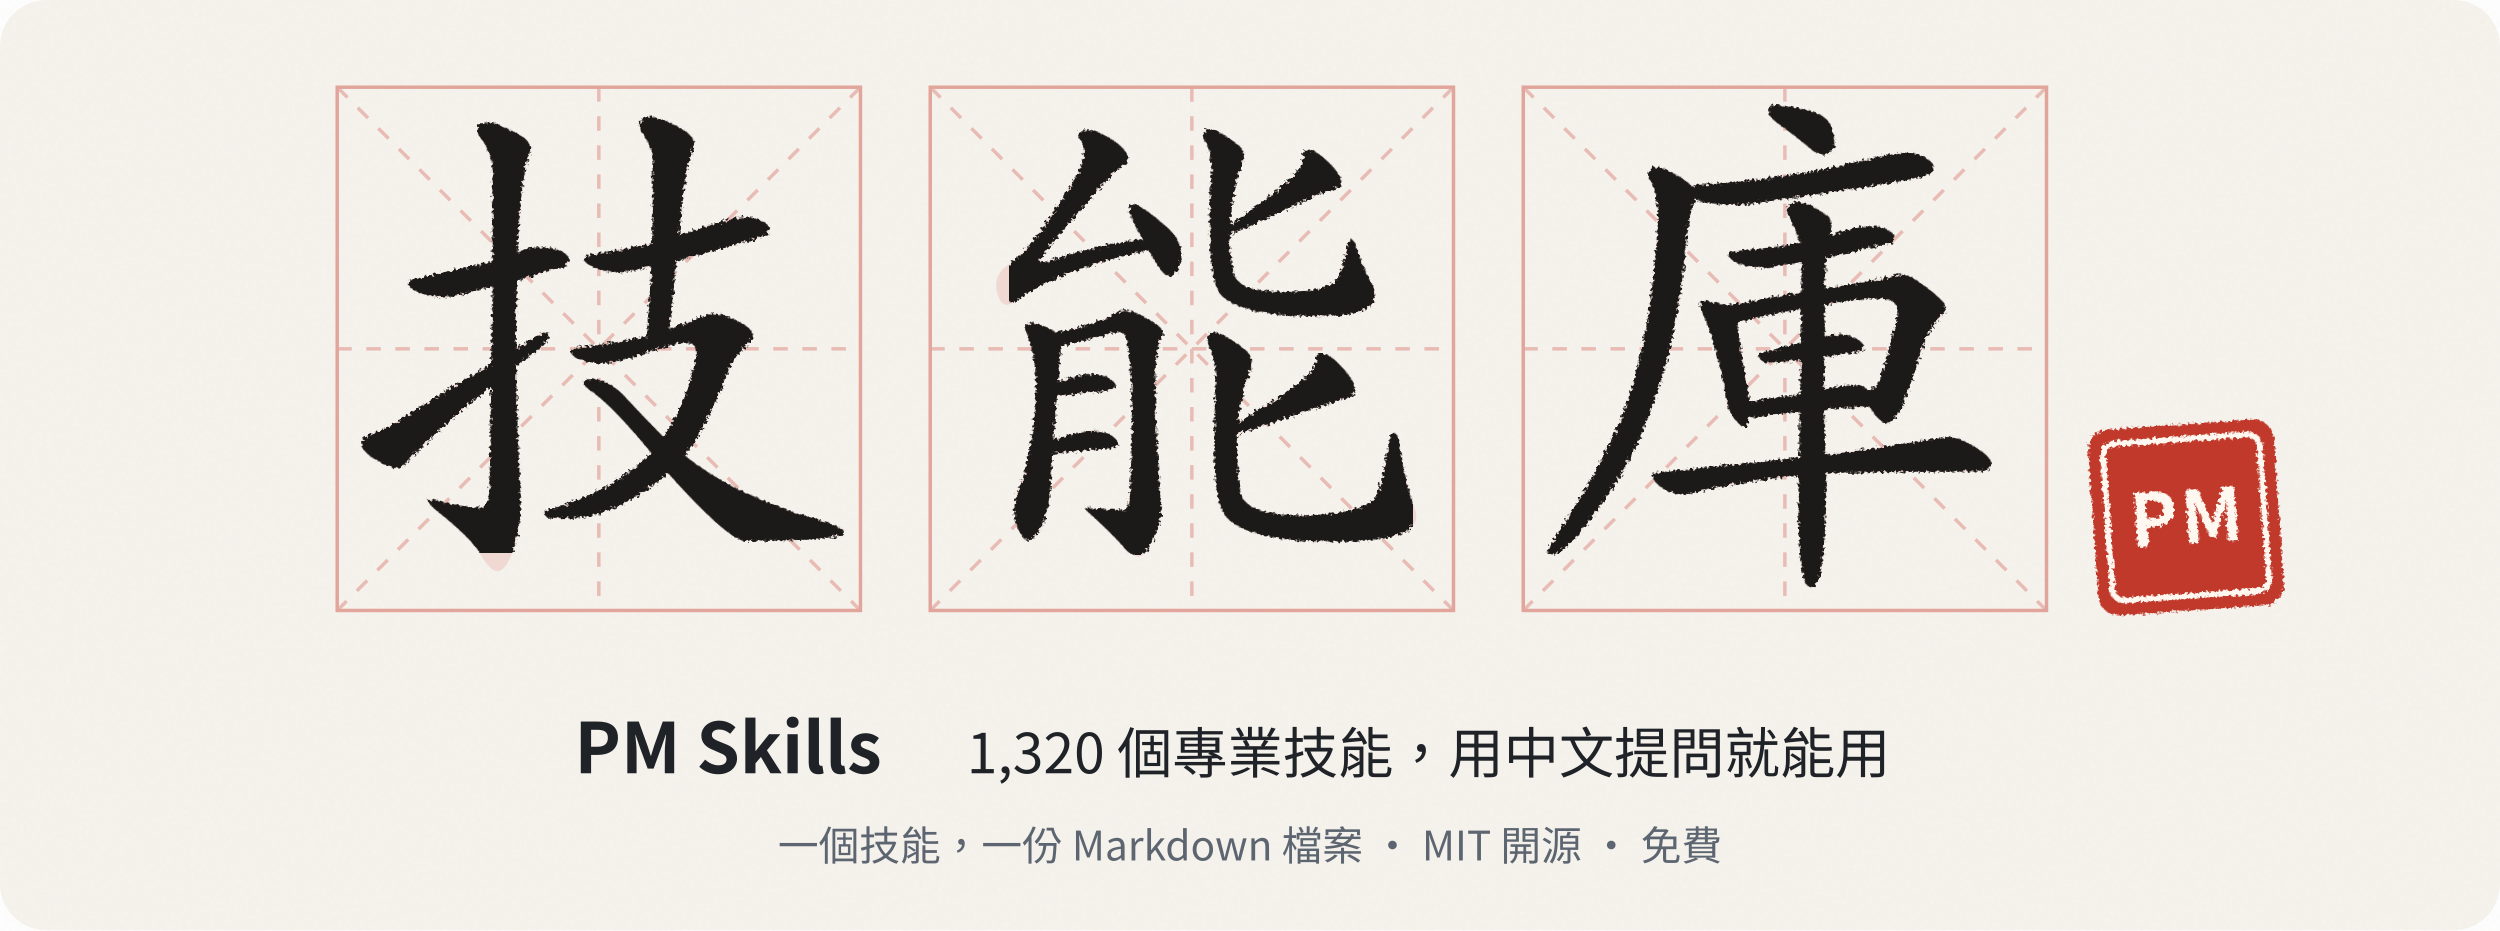
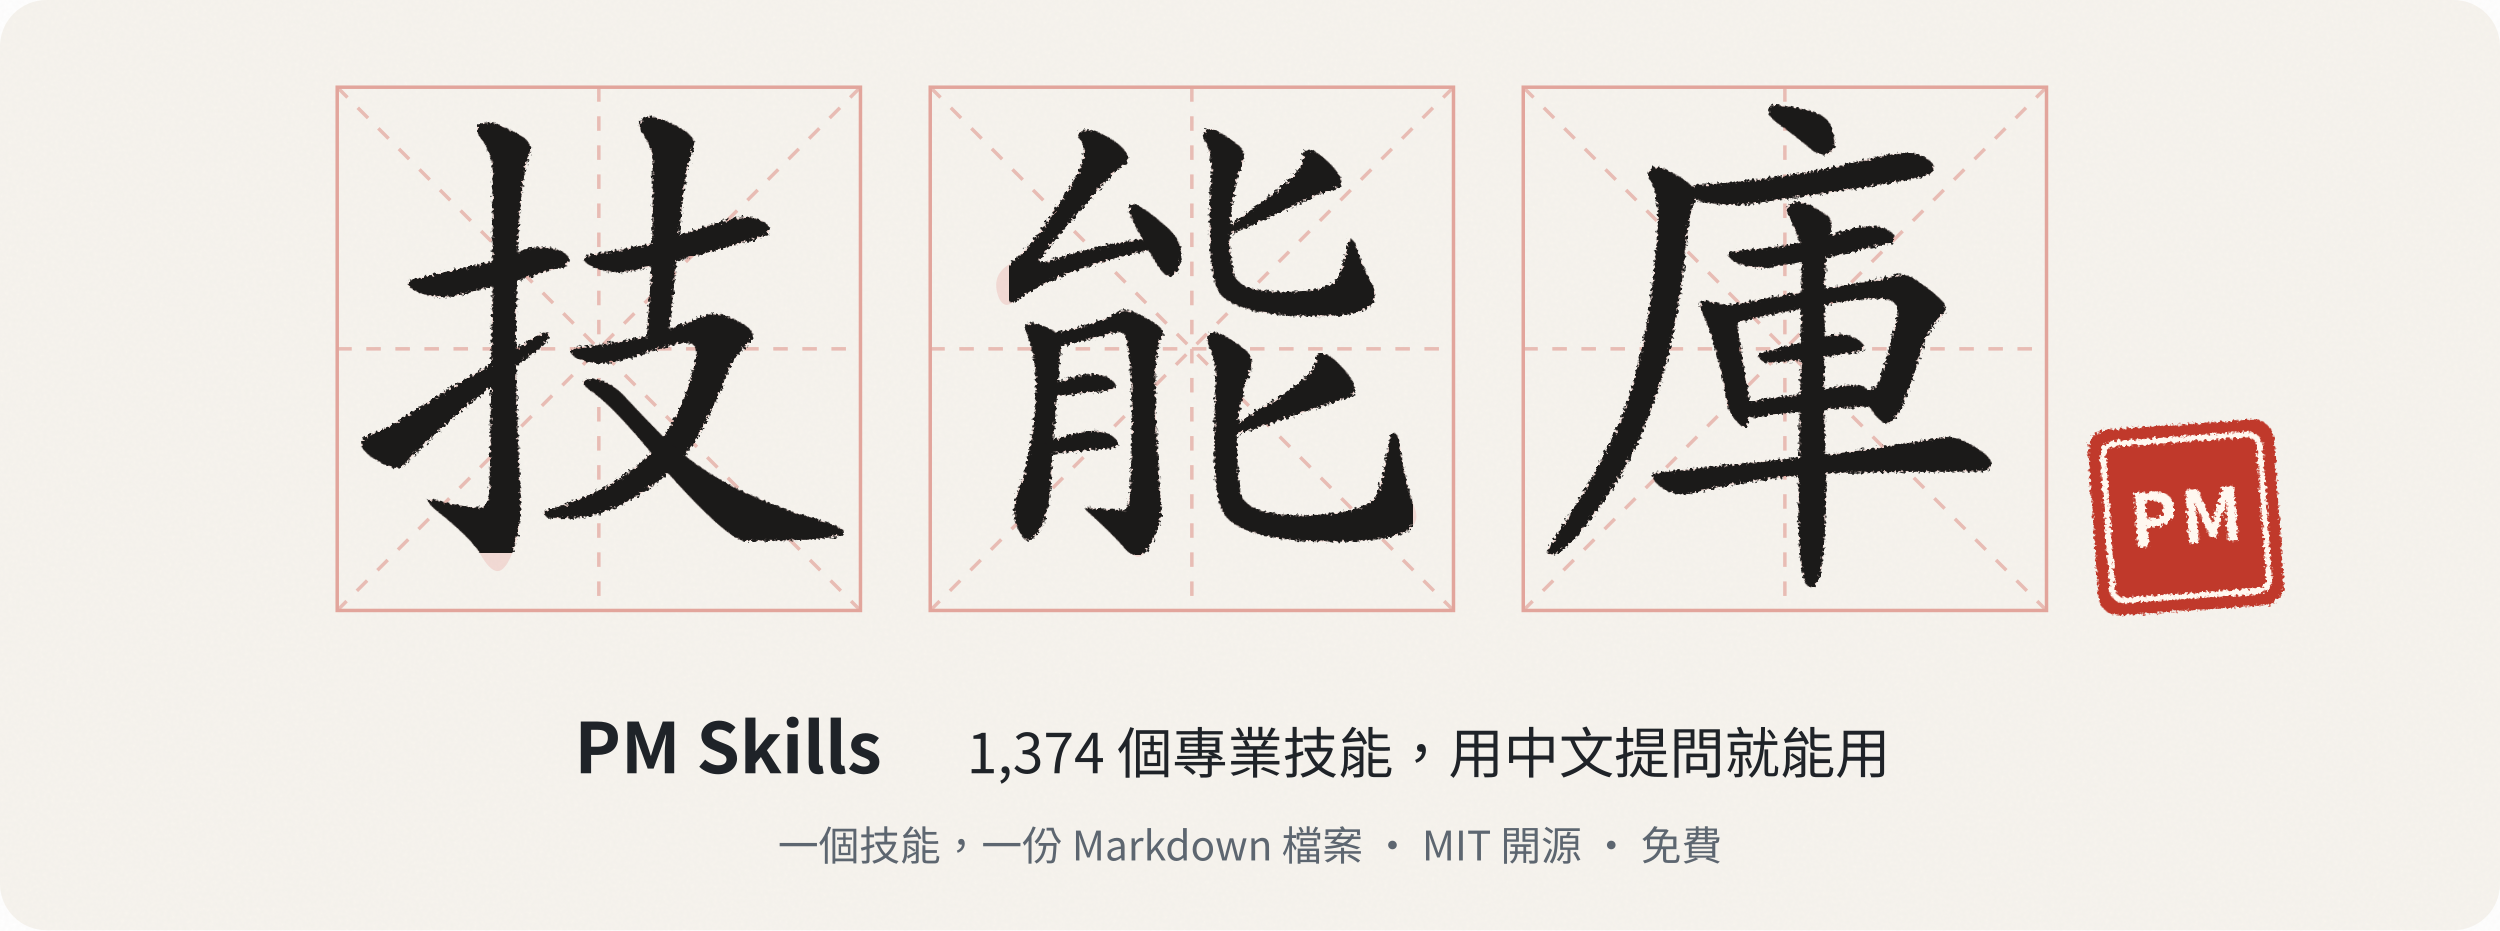
- <svg xmlns="http://www.w3.org/2000/svg" width="860" height="320" viewBox="0 0 860 320" role="img" aria-label="書法動畫：「技能庫」三個字一筆一畫寫出來，最後蓋上 PM 印章。PM Skills，1,320 個專業技能，用中文提問就能用">
+ <svg xmlns="http://www.w3.org/2000/svg" width="860" height="320" viewBox="0 0 860 320" role="img" aria-label="書法動畫：「技能庫」三個字一筆一畫寫出來，最後蓋上 PM 印章。PM Skills，1,374 個專業技能，用中文提問就能用">
  <style>
text{font-family:"PingFang TC","Noto Sans CJK TC","Microsoft JhengHei",sans-serif}
@keyframes k0{0%,2.86%{stroke-dashoffset:302;opacity:0}2.93%{opacity:1}4.00%,91.43%{stroke-dashoffset:0;opacity:1}96.43%,100%{stroke-dashoffset:0;opacity:0}}.k0{animation:k0 14s infinite;stroke-dasharray:298 898;stroke-dashoffset:0}
@keyframes k1{0%,4.43%{stroke-dashoffset:946;opacity:0}4.50%{opacity:1}7.23%,91.43%{stroke-dashoffset:0;opacity:1}96.43%,100%{stroke-dashoffset:0;opacity:0}}.k1{animation:k1 14s infinite;stroke-dasharray:942 1542;stroke-dashoffset:0}
@keyframes k2{0%,7.66%{stroke-dashoffset:420;opacity:0}7.73%{opacity:1}8.90%,91.43%{stroke-dashoffset:0;opacity:1}96.43%,100%{stroke-dashoffset:0;opacity:0}}.k2{animation:k2 14s infinite;stroke-dasharray:416 1016;stroke-dashoffset:0}
@keyframes k3{0%,9.33%{stroke-dashoffset:349;opacity:0}9.40%{opacity:1}10.47%,91.43%{stroke-dashoffset:0;opacity:1}96.43%,100%{stroke-dashoffset:0;opacity:0}}.k3{animation:k3 14s infinite;stroke-dasharray:345 945;stroke-dashoffset:0}
@keyframes k4{0%,10.90%{stroke-dashoffset:436;opacity:0}10.97%{opacity:1}12.18%,91.43%{stroke-dashoffset:0;opacity:1}96.43%,100%{stroke-dashoffset:0;opacity:0}}.k4{animation:k4 14s infinite;stroke-dasharray:432 1032;stroke-dashoffset:0}
@keyframes k5{0%,12.61%{stroke-dashoffset:806;opacity:0}12.68%{opacity:1}15.00%,91.43%{stroke-dashoffset:0;opacity:1}96.43%,100%{stroke-dashoffset:0;opacity:0}}.k5{animation:k5 14s infinite;stroke-dasharray:802 1402;stroke-dashoffset:0}
@keyframes k6{0%,15.43%{stroke-dashoffset:606;opacity:0}15.50%{opacity:1}17.22%,91.43%{stroke-dashoffset:0;opacity:1}96.43%,100%{stroke-dashoffset:0;opacity:0}}.k6{animation:k6 14s infinite;stroke-dasharray:602 1202;stroke-dashoffset:0}
@keyframes k7{0%,19.43%{stroke-dashoffset:570;opacity:0}19.51%{opacity:1}21.12%,91.43%{stroke-dashoffset:0;opacity:1}96.43%,100%{stroke-dashoffset:0;opacity:0}}.k7{animation:k7 14s infinite;stroke-dasharray:566 1166;stroke-dashoffset:0}
@keyframes k8{0%,21.55%{stroke-dashoffset:143;opacity:0}21.62%{opacity:1}22.69%,91.43%{stroke-dashoffset:0;opacity:1}96.43%,100%{stroke-dashoffset:0;opacity:0}}.k8{animation:k8 14s infinite;stroke-dasharray:139 739;stroke-dashoffset:0}
@keyframes k9{0%,23.12%{stroke-dashoffset:422;opacity:0}23.19%{opacity:1}24.36%,91.43%{stroke-dashoffset:0;opacity:1}96.43%,100%{stroke-dashoffset:0;opacity:0}}.k9{animation:k9 14s infinite;stroke-dasharray:418 1018;stroke-dashoffset:0}
@keyframes k10{0%,24.79%{stroke-dashoffset:658;opacity:0}24.86%{opacity:1}26.74%,91.43%{stroke-dashoffset:0;opacity:1}96.43%,100%{stroke-dashoffset:0;opacity:0}}.k10{animation:k10 14s infinite;stroke-dasharray:654 1254;stroke-dashoffset:0}
@keyframes k11{0%,27.17%{stroke-dashoffset:109;opacity:0}27.24%{opacity:1}28.31%,91.43%{stroke-dashoffset:0;opacity:1}96.43%,100%{stroke-dashoffset:0;opacity:0}}.k11{animation:k11 14s infinite;stroke-dasharray:105 705;stroke-dashoffset:0}
@keyframes k12{0%,28.74%{stroke-dashoffset:122;opacity:0}28.81%{opacity:1}29.88%,91.43%{stroke-dashoffset:0;opacity:1}96.43%,100%{stroke-dashoffset:0;opacity:0}}.k12{animation:k12 14s infinite;stroke-dasharray:118 718;stroke-dashoffset:0}
@keyframes k13{0%,30.31%{stroke-dashoffset:250;opacity:0}30.38%{opacity:1}31.45%,91.43%{stroke-dashoffset:0;opacity:1}96.43%,100%{stroke-dashoffset:0;opacity:0}}.k13{animation:k13 14s infinite;stroke-dasharray:246 846;stroke-dashoffset:0}
@keyframes k14{0%,31.88%{stroke-dashoffset:667;opacity:0}31.95%{opacity:1}33.85%,91.43%{stroke-dashoffset:0;opacity:1}96.43%,100%{stroke-dashoffset:0;opacity:0}}.k14{animation:k14 14s infinite;stroke-dasharray:663 1263;stroke-dashoffset:0}
@keyframes k15{0%,34.28%{stroke-dashoffset:252;opacity:0}34.35%{opacity:1}35.43%,91.43%{stroke-dashoffset:0;opacity:1}96.43%,100%{stroke-dashoffset:0;opacity:0}}.k15{animation:k15 14s infinite;stroke-dasharray:248 848;stroke-dashoffset:0}
@keyframes k16{0%,35.85%{stroke-dashoffset:817;opacity:0}35.93%{opacity:1}38.27%,91.43%{stroke-dashoffset:0;opacity:1}96.43%,100%{stroke-dashoffset:0;opacity:0}}.k16{animation:k16 14s infinite;stroke-dasharray:813 1413;stroke-dashoffset:0}
@keyframes k17{0%,40.49%{stroke-dashoffset:128;opacity:0}40.56%{opacity:1}41.63%,91.43%{stroke-dashoffset:0;opacity:1}96.43%,100%{stroke-dashoffset:0;opacity:0}}.k17{animation:k17 14s infinite;stroke-dasharray:124 724;stroke-dashoffset:0}
@keyframes k18{0%,42.06%{stroke-dashoffset:464;opacity:0}42.13%{opacity:1}43.43%,91.43%{stroke-dashoffset:0;opacity:1}96.43%,100%{stroke-dashoffset:0;opacity:0}}.k18{animation:k18 14s infinite;stroke-dasharray:460 1060;stroke-dashoffset:0}
@keyframes k19{0%,43.86%{stroke-dashoffset:810;opacity:0}43.93%{opacity:1}46.26%,91.43%{stroke-dashoffset:0;opacity:1}96.43%,100%{stroke-dashoffset:0;opacity:0}}.k19{animation:k19 14s infinite;stroke-dasharray:806 1406;stroke-dashoffset:0}
@keyframes k20{0%,46.68%{stroke-dashoffset:315;opacity:0}46.76%{opacity:1}47.83%,91.43%{stroke-dashoffset:0;opacity:1}96.43%,100%{stroke-dashoffset:0;opacity:0}}.k20{animation:k20 14s infinite;stroke-dasharray:311 911;stroke-dashoffset:0}
@keyframes k21{0%,48.26%{stroke-dashoffset:245;opacity:0}48.33%{opacity:1}49.40%,91.43%{stroke-dashoffset:0;opacity:1}96.43%,100%{stroke-dashoffset:0;opacity:0}}.k21{animation:k21 14s infinite;stroke-dasharray:241 841;stroke-dashoffset:0}
@keyframes k22{0%,49.83%{stroke-dashoffset:621;opacity:0}49.90%{opacity:1}51.66%,91.43%{stroke-dashoffset:0;opacity:1}96.43%,100%{stroke-dashoffset:0;opacity:0}}.k22{animation:k22 14s infinite;stroke-dasharray:617 1217;stroke-dashoffset:0}
@keyframes k23{0%,52.09%{stroke-dashoffset:194;opacity:0}52.16%{opacity:1}53.24%,91.43%{stroke-dashoffset:0;opacity:1}96.43%,100%{stroke-dashoffset:0;opacity:0}}.k23{animation:k23 14s infinite;stroke-dasharray:190 790;stroke-dashoffset:0}
@keyframes k24{0%,53.66%{stroke-dashoffset:234;opacity:0}53.74%{opacity:1}54.81%,91.43%{stroke-dashoffset:0;opacity:1}96.43%,100%{stroke-dashoffset:0;opacity:0}}.k24{animation:k24 14s infinite;stroke-dasharray:230 830;stroke-dashoffset:0}
@keyframes k25{0%,55.24%{stroke-dashoffset:651;opacity:0}55.31%{opacity:1}57.16%,91.43%{stroke-dashoffset:0;opacity:1}96.43%,100%{stroke-dashoffset:0;opacity:0}}.k25{animation:k25 14s infinite;stroke-dasharray:647 1247;stroke-dashoffset:0}
@keyframes k26{0%,57.59%{stroke-dashoffset:751;opacity:0}57.66%{opacity:1}59.81%,91.43%{stroke-dashoffset:0;opacity:1}96.43%,100%{stroke-dashoffset:0;opacity:0}}.k26{animation:k26 14s infinite;stroke-dasharray:747 1347;stroke-dashoffset:0}
@keyframes seal{0%,63.10%{opacity:0;transform:scale(1.35)}65.60%{opacity:1;transform:scale(.96)}67.03%,91.43%{opacity:1;transform:scale(1)}96.43%,100%{opacity:0;transform:scale(1)}}.seal{animation:seal 14s infinite;transform-box:fill-box;transform-origin:center}
@media (prefers-reduced-motion: reduce){[class]{animation:none!important}}
</style>
  <defs>
    <filter id="brush" x="-5%" y="-5%" width="110%" height="110%">
      <feTurbulence type="fractalNoise" baseFrequency=".9" numOctaves="2" seed="7" result="n" />
      <feDisplacementMap in="SourceGraphic" in2="n" scale="2.2" />
    </filter>
    <filter id="grain">
      <feTurbulence type="fractalNoise" baseFrequency=".75" numOctaves="2" seed="3" />
      <feColorMatrix values="0 0 0 0 .5  0 0 0 0 .45  0 0 0 0 .4  0 0 0 .07 0" />
    </filter>
    <clipPath id="c0">
      <path d="M 352 522 Q 445 549 448 551 Q 457 560 452 568 Q 445 580 414 586 Q 383 590 353 577 L 304 559 Q 163 528 160 526 Q 123 519 150 503 Q 195 479 254 497 Q 276 504 304 510 L 352 522 Z" />
    </clipPath>
    <clipPath id="c1">
      <path d="M 301 315 Q 300 224 298 112 Q 298 87 284 78 Q 280 74 209 87 Q 176 99 179 89 Q 180 82 200 67 Q 263 16 279 -12 Q 298 -46 313 -47 Q 328 -48 342 -13 Q 361 33 359 106 Q 352 230 350 354 L 350 387 Q 349 454 352 522 L 353 577 Q 359 718 374 765 Q 392 795 336 817 Q 302 836 283 829 Q 265 822 281 800 Q 303 772 304 738 Q 305 719 304 559 L 304 510 Q 303 444 301 358 L 301 315 Z" />
    </clipPath>
    <clipPath id="c2">
      <path d="M 301 358 Q 205 303 123 249 Q 87 227 63 220 Q 50 213 47 204 Q 46 194 62 180 Q 83 164 108 156 Q 124 152 135 165 Q 193 228 301 315 L 350 354 Q 365 367 381 378 Q 403 391 412 407 Q 419 422 408 420 Q 395 420 350 387 L 301 358 Z" />
    </clipPath>
    <clipPath id="c3">
      <path d="M 664 560 Q 833 605 840 611 Q 849 620 844 628 Q 837 640 806 646 Q 779 649 669 610 L 616 595 Q 564 583 504 574 Q 467 567 495 551 Q 540 527 604 547 Q 608 548 615 549 L 664 560 Z" />
    </clipPath>
    <clipPath id="c4">
      <path d="M 650 427 Q 657 496 664 560 L 669 610 Q 679 733 698 787 Q 702 797 682 814 Q 646 836 621 841 Q 605 845 596 836 Q 587 829 596 813 Q 618 779 617 755 Q 618 679 616 595 L 615 549 Q 611 485 606 413 C 604 383 647 397 650 427 Z" />
    </clipPath>
    <clipPath id="c5">
      <path d="M 679 180 Q 716 219 765 344 Q 778 375 801 395 Q 822 413 807 427 Q 794 440 759 453 Q 734 462 703 446 Q 678 437 650 427 L 606 413 Q 555 401 479 392 Q 464 391 459 383 Q 455 376 475 367 Q 515 352 568 369 Q 665 400 684 400 Q 709 397 702 371 Q 680 272 638 216 L 614 185 Q 548 113 413 73 Q 397 69 410 59 Q 417 55 462 57 Q 555 64 647 145 L 679 180 Z" />
    </clipPath>
    <clipPath id="c6">
      <path d="M 647 145 Q 761 18 796 12 Q 911 12 957 18 Q 994 22 991 32 Q 988 41 896 67 Q 754 118 682 178 Q 679 179 679 180 L 638 216 Q 604 250 568 289 Q 534 328 501 328 Q 485 329 481 324 Q 480 318 493 308 Q 536 280 614 185 L 647 145 Z" />
    </clipPath>
    <clipPath id="c7">
      <path d="M 415 603 Q 327 591 225 558 Q 209 554 217 566 Q 233 590 282 646 Q 357 733 372 743 Q 381 750 386 757 Q 390 770 371 786 Q 337 813 311 816 Q 298 817 291 811 Q 287 804 295 795 Q 310 774 286 727 Q 208 594 157 555 Q 120 534 132 494 Q 139 473 151 474 Q 157 475 171 484 Q 249 539 400 575 Q 412 578 421 579 Q 422 580 428 580 C 458 585 445 607 415 603 Z" />
    </clipPath>
    <clipPath id="c8">
      <path d="M 428 580 Q 452 535 464 531 Q 473 528 481 537 Q 490 547 491 575 Q 492 596 469 621 Q 412 672 396 671 Q 392 670 389 658 Q 388 652 415 603 L 428 580 Z" />
    </clipPath>
    <clipPath id="c9">
      <path d="M 241 210 Q 244 259 248 296 L 250 322 Q 253 370 256 387 Q 256 391 256 393 C 258 412 258 412 245 420 Q 244 423 240 424 Q 212 439 195 438 Q 182 434 187 423 Q 230 324 181 134 Q 148 64 180 22 Q 186 9 196 14 Q 238 41 238 175 Q 238 179 239 183 L 241 210 Z" />
    </clipPath>
    <clipPath id="c10">
      <path d="M 256 393 Q 262 394 269 397 Q 314 407 359 419 Q 377 423 381 415 Q 402 352 391 105 Q 388 83 382 72 Q 381 72 322 75 Q 303 81 305 72 Q 350 32 376 3 Q 388 -13 402 -18 Q 409 -22 418 -13 Q 454 33 452 81 Q 430 366 450 404 Q 460 420 450 430 Q 431 446 398 460 Q 382 467 368 460 Q 320 433 245 420 C 216 414 227 385 256 393 Z" />
    </clipPath>
    <clipPath id="c11">
      <path d="M 248 296 Q 249 296 254 296 Q 308 303 348 306 Q 369 310 361 321 Q 351 334 329 338 Q 298 342 250 322 C 222 311 218 296 248 296 Z" />
    </clipPath>
    <clipPath id="c12">
      <path d="M 239 183 Q 240 183 245 183 Q 306 190 351 193 Q 373 197 365 209 Q 355 222 331 227 Q 307 231 241 210 C 212 201 209 183 239 183 Z" />
    </clipPath>
    <clipPath id="c13">
      <path d="M 586 611 Q 622 626 744 683 Q 765 693 788 699 Q 810 705 803 723 Q 794 741 773 759 Q 754 777 741 776 Q 728 777 730 764 Q 730 733 658 682 Q 624 657 587 630 C 563 612 558 599 586 611 Z" />
    </clipPath>
    <clipPath id="c14">
      <path d="M 867 511 Q 851 536 835 584 Q 832 597 825 602 Q 818 606 816 587 Q 803 532 794 521 Q 776 500 685 499 Q 637 502 617 510 Q 599 520 596 532 Q 587 556 586 611 L 587 630 Q 593 708 609 744 Q 621 771 603 787 Q 558 821 544 818 Q 531 814 537 797 Q 555 763 549 713 Q 540 530 568 495 Q 583 474 642 461 Q 687 452 759 452 Q 825 452 851 465 Q 879 481 867 511 Z" />
    </clipPath>
    <clipPath id="c15">
      <path d="M 600 221 Q 705 255 812 291 Q 836 295 830 315 Q 823 336 801 357 Q 782 378 768 378 Q 755 381 755 366 Q 752 336 672 286 Q 638 267 603 243 C 578 226 571 212 600 221 Z" />
    </clipPath>
    <clipPath id="c16">
      <path d="M 948 77 Q 930 123 919 201 Q 918 217 910 222 Q 901 226 898 207 Q 882 110 868 94 Q 837 64 726 62 Q 663 63 637 75 Q 613 87 608 103 Q 601 125 600 221 L 603 243 Q 609 307 624 338 Q 637 368 618 385 Q 569 424 552 420 Q 537 414 544 397 Q 563 360 558 304 Q 549 99 575 65 Q 596 32 673 19 Q 728 9 818 11 Q 897 14 930 30 Q 960 46 948 77 Z" />
    </clipPath>
    <clipPath id="c17">
      <path d="M 515 817 Q 539 799 564 778 Q 579 766 594 769 Q 604 770 609 784 Q 612 800 600 828 Q 588 855 506 864 Q 490 867 484 863 Q 480 859 482 846 Q 486 836 515 817 Z" />
    </clipPath>
    <clipPath id="c18">
      <path d="M 337 680 Q 386 665 446 672 Q 776 717 797 731 Q 807 738 802 748 Q 796 761 767 770 Q 736 777 630 748 Q 467 715 340 709 Q 334 709 330 706 C 301 699 308 688 337 680 Z" />
    </clipPath>
    <clipPath id="c19">
      <path d="M 330 706 Q 314 722 286 735 Q 267 747 253 742 Q 240 735 247 720 Q 269 689 262 606 Q 261 597 260 586 Q 245 393 194 258 Q 152 155 56 8 Q 50 1 48 -5 Q 45 -17 56 -15 Q 95 -9 191 141 Q 203 163 215 186 Q 293 345 315 557 Q 324 657 337 680 C 342 696 342 696 330 706 Z" />
    </clipPath>
    <clipPath id="c20">
      <path d="M 593 566 Q 720 596 722 596 Q 729 603 726 610 Q 720 620 696 627 Q 669 633 600 610 L 542 595 Q 484 585 420 580 Q 389 576 411 560 Q 450 539 497 550 Q 519 554 545 558 L 593 566 Z" />
    </clipPath>
    <clipPath id="c21">
      <path d="M 396 473 Q 386 477 364 481 Q 352 484 349 479 Q 342 473 351 457 Q 379 396 396 297 Q 399 267 416 248 Q 434 226 439 241 Q 440 248 442 255 L 442 285 Q 441 295 440 306 Q 422 406 419 439 Q 418 440 420 440 C 421 465 421 465 396 473 Z" />
    </clipPath>
    <clipPath id="c22">
      <path d="M 677 275 Q 690 253 704 245 Q 714 236 732 257 Q 747 279 783 396 Q 793 427 819 452 Q 832 465 822 479 Q 806 498 764 526 Q 743 536 728 532 Q 694 522 645 515 Q 620 511 590 506 L 544 498 Q 525 497 506 492 Q 445 480 396 473 C 366 469 391 433 420 440 Q 469 453 544 466 L 590 474 Q 702 495 724 480 Q 737 470 732 452 Q 705 340 695 322 Q 689 310 673 307 C 659 300 660 300 677 275 Z" />
    </clipPath>
    <clipPath id="c23">
      <path d="M 589 372 Q 622 378 651 381 Q 673 385 665 397 Q 655 410 631 415 Q 615 418 590 412 L 544 400 Q 502 390 467 380 Q 451 377 470 362 Q 476 359 543 366 L 589 372 Z" />
    </clipPath>
    <clipPath id="c24">
      <path d="M 589 269 Q 628 273 677 275 C 706 276 695 286 673 307 Q 672 310 668 312 Q 647 324 589 308 L 542 299 Q 487 292 442 285 C 412 280 412 260 442 255 Q 452 252 464 255 Q 494 261 541 265 L 589 269 Z" />
    </clipPath>
    <clipPath id="c25">
      <path d="M 593 144 Q 636 147 889 148 Q 908 148 914 156 Q 920 168 904 182 Q 853 222 814 214 Q 730 199 591 180 L 540 175 Q 413 162 265 146 Q 244 145 259 127 Q 272 112 291 107 Q 312 101 328 105 Q 424 129 533 139 Q 534 140 539 139 L 593 144 Z" />
    </clipPath>
    <clipPath id="c26">
      <path d="M 539 139 Q 536 -47 554 -73 Q 560 -80 567 -78 Q 583 -68 587 -13 Q 594 66 593 144 L 591 180 Q 590 213 589 269 L 589 308 Q 589 338 589 372 L 590 412 Q 590 442 590 474 L 590 506 Q 590 536 593 566 L 600 610 Q 601 617 603 625 Q 606 643 592 651 Q 561 672 547 674 Q 535 678 520 670 Q 511 663 519 652 Q 540 601 542 595 L 545 558 Q 545 530 544 498 L 544 466 Q 544 435 544 400 L 543 366 Q 542 335 542 299 L 541 265 Q 540 223 540 175 L 539 139 Z" />
    </clipPath>
  </defs>
  <rect width="860" height="320" rx="16" fill="#f7f4ee" />
  <rect width="860" height="320" rx="16" filter="url(#grain)" />
  <g stroke="#e2a59c" fill="none" stroke-width="1.2">
    <rect x="116" y="30" width="180" height="180" />
    <path d="M116 120h180M206 30v180M116 30l180 180M296 30l-180 180" stroke-dasharray="5 5" opacity=".7" />
  </g>
  <g transform="matrix(0.17578 0 0 -0.17578 116 188.20)" fill="#d9534f" opacity=".16">
    <path d="M 352 522 Q 445 549 448 551 Q 457 560 452 568 Q 445 580 414 586 Q 383 590 353 577 L 304 559 Q 163 528 160 526 Q 123 519 150 503 Q 195 479 254 497 Q 276 504 304 510 L 352 522 Z" />
    <path d="M 301 315 Q 300 224 298 112 Q 298 87 284 78 Q 280 74 209 87 Q 176 99 179 89 Q 180 82 200 67 Q 263 16 279 -12 Q 298 -46 313 -47 Q 328 -48 342 -13 Q 361 33 359 106 Q 352 230 350 354 L 350 387 Q 349 454 352 522 L 353 577 Q 359 718 374 765 Q 392 795 336 817 Q 302 836 283 829 Q 265 822 281 800 Q 303 772 304 738 Q 305 719 304 559 L 304 510 Q 303 444 301 358 L 301 315 Z" />
    <path d="M 301 358 Q 205 303 123 249 Q 87 227 63 220 Q 50 213 47 204 Q 46 194 62 180 Q 83 164 108 156 Q 124 152 135 165 Q 193 228 301 315 L 350 354 Q 365 367 381 378 Q 403 391 412 407 Q 419 422 408 420 Q 395 420 350 387 L 301 358 Z" />
    <path d="M 664 560 Q 833 605 840 611 Q 849 620 844 628 Q 837 640 806 646 Q 779 649 669 610 L 616 595 Q 564 583 504 574 Q 467 567 495 551 Q 540 527 604 547 Q 608 548 615 549 L 664 560 Z" />
    <path d="M 650 427 Q 657 496 664 560 L 669 610 Q 679 733 698 787 Q 702 797 682 814 Q 646 836 621 841 Q 605 845 596 836 Q 587 829 596 813 Q 618 779 617 755 Q 618 679 616 595 L 615 549 Q 611 485 606 413 C 604 383 647 397 650 427 Z" />
    <path d="M 679 180 Q 716 219 765 344 Q 778 375 801 395 Q 822 413 807 427 Q 794 440 759 453 Q 734 462 703 446 Q 678 437 650 427 L 606 413 Q 555 401 479 392 Q 464 391 459 383 Q 455 376 475 367 Q 515 352 568 369 Q 665 400 684 400 Q 709 397 702 371 Q 680 272 638 216 L 614 185 Q 548 113 413 73 Q 397 69 410 59 Q 417 55 462 57 Q 555 64 647 145 L 679 180 Z" />
    <path d="M 647 145 Q 761 18 796 12 Q 911 12 957 18 Q 994 22 991 32 Q 988 41 896 67 Q 754 118 682 178 Q 679 179 679 180 L 638 216 Q 604 250 568 289 Q 534 328 501 328 Q 485 329 481 324 Q 480 318 493 308 Q 536 280 614 185 L 647 145 Z" />
  </g>
  <g filter="url(#brush)">
    <g transform="matrix(0.17578 0 0 -0.17578 116 188.20)" fill="none" stroke="#1b1a19" stroke-width="140" stroke-linecap="round" stroke-linejoin="round">
      <path class="k0" clip-path="url(#c0)" d="M152 516L188 511L240 518L393 561L443 560" />
      <path class="k1" clip-path="url(#c1)" d="M289 814L306 806L337 771L325 415L328 97L322 66L305 34L237 61L198 80L196 87L185 87" />
      <path class="k2" clip-path="url(#c2)" d="M60 202L111 197L227 287L406 412" />
      <path class="k3" clip-path="url(#c3)" d="M496 564L533 558L573 563L797 622L833 622" />
      <path class="k4" clip-path="url(#c4)" d="M608 825L654 783L630 443L612 421" />
      <path class="k5" clip-path="url(#c5)" d="M467 381L511 377L555 383L691 420L724 418L747 406L718 308L691 247L634 168L598 136L532 96L452 69L415 65" />
      <path class="k6" clip-path="url(#c6)" d="M486 322L516 310L550 285L673 151L778 70L826 51L986 30" />
    </g>
  </g>
  <g stroke="#e2a59c" fill="none" stroke-width="1.2">
    <rect x="320" y="30" width="180" height="180" />
    <path d="M320 120h180M410 30v180M320 30l180 180M500 30l-180 180" stroke-dasharray="5 5" opacity=".7" />
  </g>
  <g transform="matrix(0.17578 0 0 -0.17578 320 188.20)" fill="#d9534f" opacity=".16">
    <path d="M 415 603 Q 327 591 225 558 Q 209 554 217 566 Q 233 590 282 646 Q 357 733 372 743 Q 381 750 386 757 Q 390 770 371 786 Q 337 813 311 816 Q 298 817 291 811 Q 287 804 295 795 Q 310 774 286 727 Q 208 594 157 555 Q 120 534 132 494 Q 139 473 151 474 Q 157 475 171 484 Q 249 539 400 575 Q 412 578 421 579 Q 422 580 428 580 C 458 585 445 607 415 603 Z" />
    <path d="M 428 580 Q 452 535 464 531 Q 473 528 481 537 Q 490 547 491 575 Q 492 596 469 621 Q 412 672 396 671 Q 392 670 389 658 Q 388 652 415 603 L 428 580 Z" />
    <path d="M 241 210 Q 244 259 248 296 L 250 322 Q 253 370 256 387 Q 256 391 256 393 C 258 412 258 412 245 420 Q 244 423 240 424 Q 212 439 195 438 Q 182 434 187 423 Q 230 324 181 134 Q 148 64 180 22 Q 186 9 196 14 Q 238 41 238 175 Q 238 179 239 183 L 241 210 Z" />
    <path d="M 256 393 Q 262 394 269 397 Q 314 407 359 419 Q 377 423 381 415 Q 402 352 391 105 Q 388 83 382 72 Q 381 72 322 75 Q 303 81 305 72 Q 350 32 376 3 Q 388 -13 402 -18 Q 409 -22 418 -13 Q 454 33 452 81 Q 430 366 450 404 Q 460 420 450 430 Q 431 446 398 460 Q 382 467 368 460 Q 320 433 245 420 C 216 414 227 385 256 393 Z" />
    <path d="M 248 296 Q 249 296 254 296 Q 308 303 348 306 Q 369 310 361 321 Q 351 334 329 338 Q 298 342 250 322 C 222 311 218 296 248 296 Z" />
    <path d="M 239 183 Q 240 183 245 183 Q 306 190 351 193 Q 373 197 365 209 Q 355 222 331 227 Q 307 231 241 210 C 212 201 209 183 239 183 Z" />
    <path d="M 586 611 Q 622 626 744 683 Q 765 693 788 699 Q 810 705 803 723 Q 794 741 773 759 Q 754 777 741 776 Q 728 777 730 764 Q 730 733 658 682 Q 624 657 587 630 C 563 612 558 599 586 611 Z" />
    <path d="M 867 511 Q 851 536 835 584 Q 832 597 825 602 Q 818 606 816 587 Q 803 532 794 521 Q 776 500 685 499 Q 637 502 617 510 Q 599 520 596 532 Q 587 556 586 611 L 587 630 Q 593 708 609 744 Q 621 771 603 787 Q 558 821 544 818 Q 531 814 537 797 Q 555 763 549 713 Q 540 530 568 495 Q 583 474 642 461 Q 687 452 759 452 Q 825 452 851 465 Q 879 481 867 511 Z" />
    <path d="M 600 221 Q 705 255 812 291 Q 836 295 830 315 Q 823 336 801 357 Q 782 378 768 378 Q 755 381 755 366 Q 752 336 672 286 Q 638 267 603 243 C 578 226 571 212 600 221 Z" />
    <path d="M 948 77 Q 930 123 919 201 Q 918 217 910 222 Q 901 226 898 207 Q 882 110 868 94 Q 837 64 726 62 Q 663 63 637 75 Q 613 87 608 103 Q 601 125 600 221 L 603 243 Q 609 307 624 338 Q 637 368 618 385 Q 569 424 552 420 Q 537 414 544 397 Q 563 360 558 304 Q 549 99 575 65 Q 596 32 673 19 Q 728 9 818 11 Q 897 14 930 30 Q 960 46 948 77 Z" />
  </g>
  <g filter="url(#brush)">
    <g transform="matrix(0.17578 0 0 -0.17578 320 188.20)" fill="none" stroke="#1b1a19" stroke-width="140" stroke-linecap="round" stroke-linejoin="round">
      <path class="k7" clip-path="url(#c7)" d="M299 806L320 792L337 762L276 668L205 579L193 539L225 537L312 568L396 588L424 585" />
      <path class="k8" clip-path="url(#c8)" d="M398 662L452 597L468 545" />
      <path class="k9" clip-path="url(#c9)" d="M196 428L223 402L229 332L215 164L191 24" />
      <path class="k10" clip-path="url(#c10)" d="M254 416L264 410L380 441L396 435L417 412L421 92L414 55L401 36L314 70" />
      <path class="k11" clip-path="url(#c11)" d="M251 302L264 312L303 320L352 316" />
      <path class="k12" clip-path="url(#c12)" d="M242 190L256 201L292 207L330 209L355 203" />
      <path class="k13" clip-path="url(#c13)" d="M738 767L752 746L754 725L685 676L598 628L588 616" />
      <path class="k14" clip-path="url(#c14)" d="M547 806L581 761L570 699L565 611L573 537L591 502L621 486L689 476L750 477L803 486L828 499L824 595" />
      <path class="k15" clip-path="url(#c15)" d="M764 369L773 356L777 321L720 287L612 236L607 226" />
      <path class="k16" clip-path="url(#c16)" d="M556 406L593 357L579 264L579 143L593 80L620 58L667 42L760 37L843 44L895 62L905 73L908 214" />
    </g>
  </g>
  <g stroke="#e2a59c" fill="none" stroke-width="1.2">
    <rect x="524" y="30" width="180" height="180" />
    <path d="M524 120h180M614 30v180M524 30l180 180M704 30l-180 180" stroke-dasharray="5 5" opacity=".7" />
  </g>
  <g transform="matrix(0.17578 0 0 -0.17578 524 188.20)" fill="#d9534f" opacity=".16">
    <path d="M 515 817 Q 539 799 564 778 Q 579 766 594 769 Q 604 770 609 784 Q 612 800 600 828 Q 588 855 506 864 Q 490 867 484 863 Q 480 859 482 846 Q 486 836 515 817 Z" />
    <path d="M 337 680 Q 386 665 446 672 Q 776 717 797 731 Q 807 738 802 748 Q 796 761 767 770 Q 736 777 630 748 Q 467 715 340 709 Q 334 709 330 706 C 301 699 308 688 337 680 Z" />
    <path d="M 330 706 Q 314 722 286 735 Q 267 747 253 742 Q 240 735 247 720 Q 269 689 262 606 Q 261 597 260 586 Q 245 393 194 258 Q 152 155 56 8 Q 50 1 48 -5 Q 45 -17 56 -15 Q 95 -9 191 141 Q 203 163 215 186 Q 293 345 315 557 Q 324 657 337 680 C 342 696 342 696 330 706 Z" />
    <path d="M 593 566 Q 720 596 722 596 Q 729 603 726 610 Q 720 620 696 627 Q 669 633 600 610 L 542 595 Q 484 585 420 580 Q 389 576 411 560 Q 450 539 497 550 Q 519 554 545 558 L 593 566 Z" />
    <path d="M 396 473 Q 386 477 364 481 Q 352 484 349 479 Q 342 473 351 457 Q 379 396 396 297 Q 399 267 416 248 Q 434 226 439 241 Q 440 248 442 255 L 442 285 Q 441 295 440 306 Q 422 406 419 439 Q 418 440 420 440 C 421 465 421 465 396 473 Z" />
    <path d="M 677 275 Q 690 253 704 245 Q 714 236 732 257 Q 747 279 783 396 Q 793 427 819 452 Q 832 465 822 479 Q 806 498 764 526 Q 743 536 728 532 Q 694 522 645 515 Q 620 511 590 506 L 544 498 Q 525 497 506 492 Q 445 480 396 473 C 366 469 391 433 420 440 Q 469 453 544 466 L 590 474 Q 702 495 724 480 Q 737 470 732 452 Q 705 340 695 322 Q 689 310 673 307 C 659 300 660 300 677 275 Z" />
    <path d="M 589 372 Q 622 378 651 381 Q 673 385 665 397 Q 655 410 631 415 Q 615 418 590 412 L 544 400 Q 502 390 467 380 Q 451 377 470 362 Q 476 359 543 366 L 589 372 Z" />
    <path d="M 589 269 Q 628 273 677 275 C 706 276 695 286 673 307 Q 672 310 668 312 Q 647 324 589 308 L 542 299 Q 487 292 442 285 C 412 280 412 260 442 255 Q 452 252 464 255 Q 494 261 541 265 L 589 269 Z" />
    <path d="M 593 144 Q 636 147 889 148 Q 908 148 914 156 Q 920 168 904 182 Q 853 222 814 214 Q 730 199 591 180 L 540 175 Q 413 162 265 146 Q 244 145 259 127 Q 272 112 291 107 Q 312 101 328 105 Q 424 129 533 139 Q 534 140 539 139 L 593 144 Z" />
    <path d="M 539 139 Q 536 -47 554 -73 Q 560 -80 567 -78 Q 583 -68 587 -13 Q 594 66 593 144 L 591 180 Q 590 213 589 269 L 589 308 Q 589 338 589 372 L 590 412 Q 590 442 590 474 L 590 506 Q 590 536 593 566 L 600 610 Q 601 617 603 625 Q 606 643 592 651 Q 561 672 547 674 Q 535 678 520 670 Q 511 663 519 652 Q 540 601 542 595 L 545 558 Q 545 530 544 498 L 544 466 Q 544 435 544 400 L 543 366 Q 542 335 542 299 L 541 265 Q 540 223 540 175 L 539 139 Z" />
  </g>
  <g filter="url(#brush)">
    <g transform="matrix(0.17578 0 0 -0.17578 524 188.20)" fill="none" stroke="#1b1a19" stroke-width="140" stroke-linecap="round" stroke-linejoin="round">
      <path class="k17" clip-path="url(#c17)" d="M490 857L567 817L590 788" />
      <path class="k18" clip-path="url(#c18)" d="M337 701L361 692L457 694L745 745L791 742" />
      <path class="k19" clip-path="url(#c19)" d="M259 729L289 699L298 680L280 502L254 365L224 267L191 191L117 66L57 -6" />
      <path class="k20" clip-path="url(#c20)" d="M413 571L473 565L602 587L673 607L719 604" />
      <path class="k21" clip-path="url(#c21)" d="M358 471L377 455L392 431L428 247" />
      <path class="k22" clip-path="url(#c22)" d="M404 470L427 460L686 505L747 501L775 466L733 335L710 287L682 303" />
      <path class="k23" clip-path="url(#c23)" d="M468 371L530 378L601 395L634 397L655 391" />
      <path class="k24" clip-path="url(#c24)" d="M448 263L492 277L637 295L649 295L669 279" />
      <path class="k25" clip-path="url(#c25)" d="M262 136L312 127L462 150L814 181L866 176L903 163" />
      <path class="k26" clip-path="url(#c26)" d="M527 661L561 633L570 607L563 -68" />
    </g>
  </g>
  <g transform="rotate(-4 752 178)">
    <g class="seal" filter="url(#brush)">
      <rect x="720" y="146" width="64" height="64" rx="7" fill="#c0392b" />
      <rect x="725" y="151" width="54" height="54" rx="4" fill="none" stroke="#fff8f0" stroke-width="2" />
      <text x="752" y="187" text-anchor="middle" font-size="25" font-weight="700" font-family="&quot;Songti SC&quot;,&quot;STSong&quot;,&quot;Noto Serif CJK SC&quot;,serif" fill="#fff8f0" letter-spacing="1">PM</text>
    </g>
  </g>
  <text x="197.6" y="266" font-size="24" font-weight="700" fill="#1f2328" font-family="-apple-system,&quot;Segoe UI&quot;,&quot;PingFang TC&quot;,&quot;Noto Sans CJK TC&quot;,&quot;Microsoft JhengHei&quot;,sans-serif">PM Skills</text>
-   <text x="332.56" y="266" font-size="19" fill="#1f2328">1,320 個專業技能，用中文提問就能用</text>
+   <text x="332.56" y="266" font-size="19" fill="#1f2328">1,374 個專業技能，用中文提問就能用</text>
  <text x="430" y="296" text-anchor="middle" font-size="14" fill="#5d6670">一個技能，一份 Markdown 檔案 · MIT 開源 · 免費</text>
</svg>
